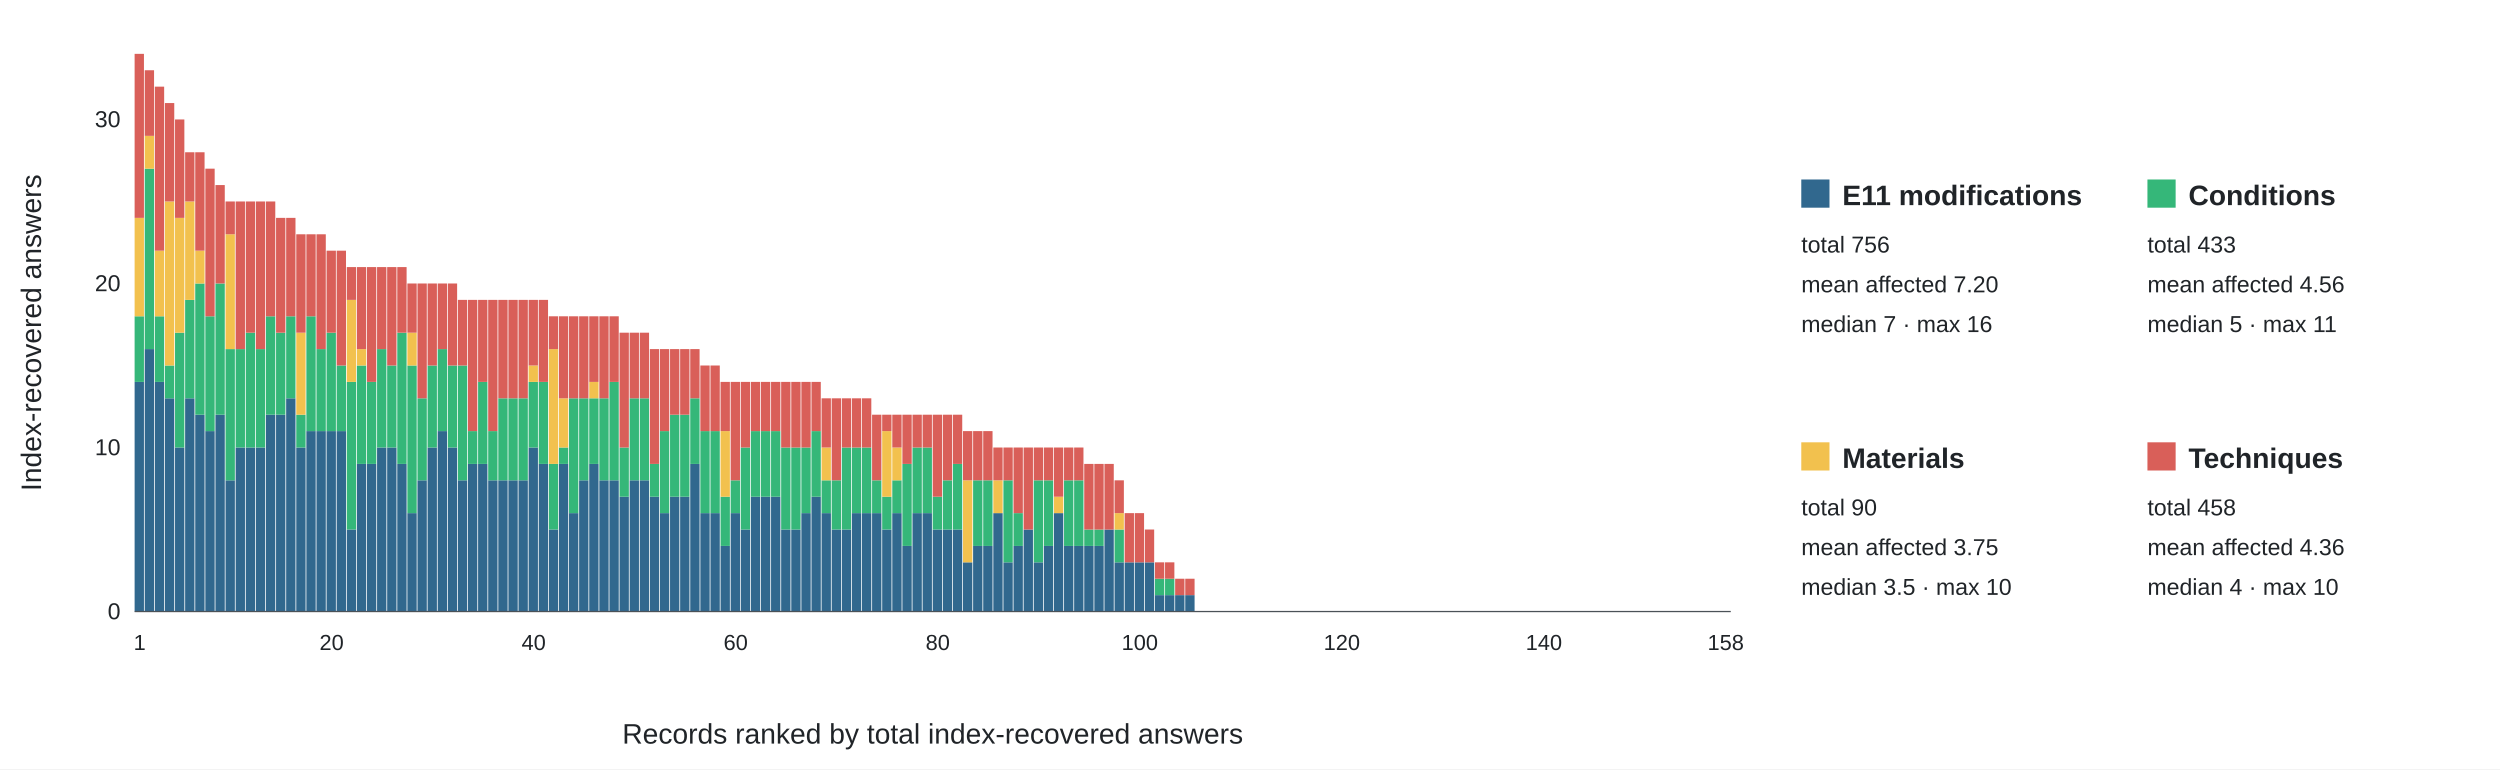
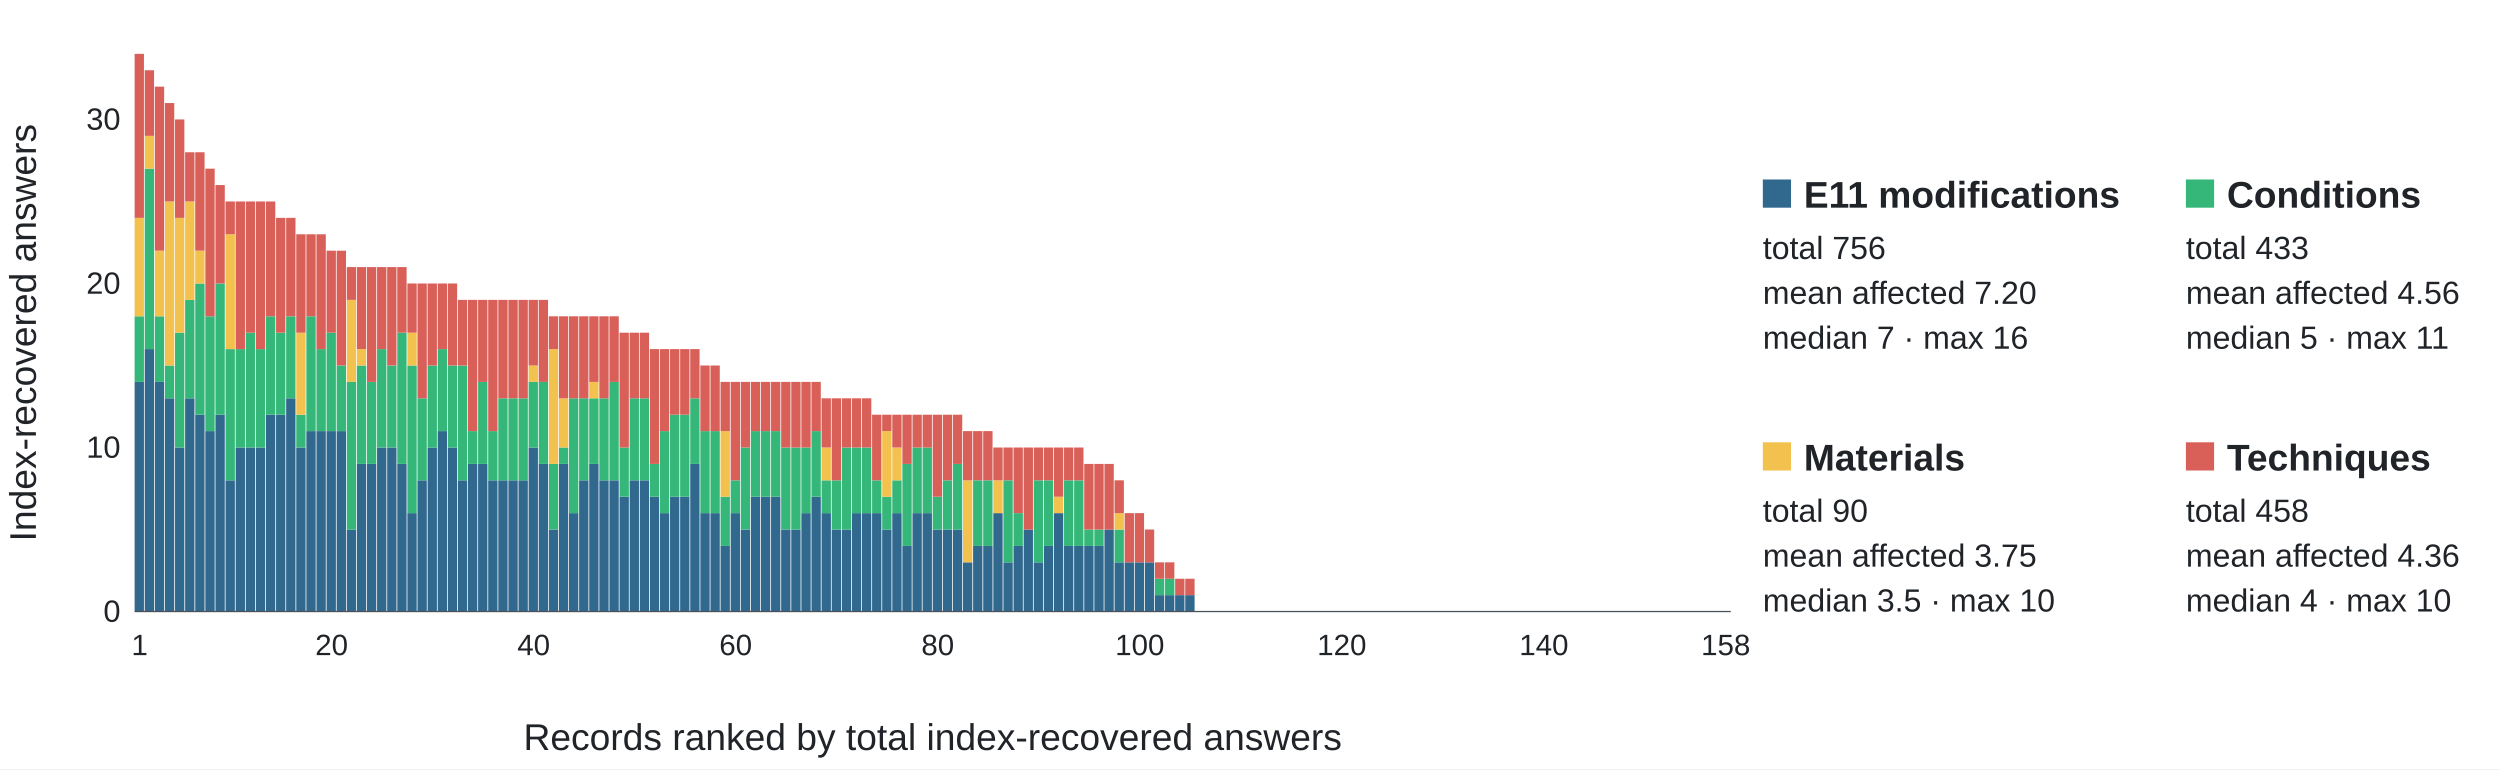
<svg xmlns="http://www.w3.org/2000/svg" width="1950" height="600" viewBox="0 0 1950 600" role="img">
  <rect width="100%" height="100%" fill="#ffffff" />
  <g font-family="Arial, Helvetica, sans-serif" fill="#202428">
-     <rect x="1405" y="140" width="22" height="22" fill="#31688e" />
-     <text x="1437" y="160" font-size="22" font-weight="bold">E11 modifications</text>
-     <text x="1405" y="197" font-size="18">total 756</text>
-     <text x="1405" y="228" font-size="18">mean affected 7.20</text>
-     <text x="1405" y="259" font-size="18">median 7 · max 16</text>
-     <rect x="1675" y="140" width="22" height="22" fill="#35b779" />
-     <text x="1707" y="160" font-size="22" font-weight="bold">Conditions</text>
-     <text x="1675" y="197" font-size="18">total 433</text>
-     <text x="1675" y="228" font-size="18">mean affected 4.56</text>
-     <text x="1675" y="259" font-size="18">median 5 · max 11</text>
-     <rect x="1405" y="345" width="22" height="22" fill="#f2c14e" />
-     <text x="1437" y="365" font-size="22" font-weight="bold">Materials</text>
-     <text x="1405" y="402" font-size="18">total 90</text>
-     <text x="1405" y="433" font-size="18">mean affected 3.75</text>
-     <text x="1405" y="464" font-size="18">median 3.5 · max 10</text>
-     <rect x="1675" y="345" width="22" height="22" fill="#d95f59" />
-     <text x="1707" y="365" font-size="22" font-weight="bold">Techniques</text>
-     <text x="1675" y="402" font-size="18">total 458</text>
-     <text x="1675" y="433" font-size="18">mean affected 4.36</text>
-     <text x="1675" y="464" font-size="18">median 4 · max 10</text>
+     <rect x="1375" y="140" width="22" height="22" fill="#31688e" />
+     <text x="1407" y="162" font-size="29" font-weight="bold">E11 modifications</text>
+     <text x="1375" y="202" font-size="25">total 756</text>
+     <text x="1375" y="237" font-size="25">mean affected 7.20</text>
+     <text x="1375" y="272" font-size="25">median 7 · max 16</text>
+     <rect x="1705" y="140" width="22" height="22" fill="#35b779" />
+     <text x="1737" y="162" font-size="29" font-weight="bold">Conditions</text>
+     <text x="1705" y="202" font-size="25">total 433</text>
+     <text x="1705" y="237" font-size="25">mean affected 4.56</text>
+     <text x="1705" y="272" font-size="25">median 5 · max 11</text>
+     <rect x="1375" y="345" width="22" height="22" fill="#f2c14e" />
+     <text x="1407" y="367" font-size="29" font-weight="bold">Materials</text>
+     <text x="1375" y="407" font-size="25">total 90</text>
+     <text x="1375" y="442" font-size="25">mean affected 3.75</text>
+     <text x="1375" y="477" font-size="25">median 3.5 · max 10</text>
+     <rect x="1705" y="345" width="22" height="22" fill="#d95f59" />
+     <text x="1737" y="367" font-size="29" font-weight="bold">Techniques</text>
+     <text x="1705" y="407" font-size="25">total 458</text>
+     <text x="1705" y="442" font-size="25">mean affected 4.36</text>
+     <text x="1705" y="477" font-size="25">median 4 · max 10</text>
    <rect x="105.00" y="297.88" width="7.28" height="179.12" fill="#31688e" />
    <rect x="105.00" y="246.71" width="7.28" height="51.18" fill="#35b779" />
    <rect x="105.00" y="169.94" width="7.28" height="76.76" fill="#f2c14e" />
    <rect x="105.00" y="42.00" width="7.28" height="127.94" fill="#d95f59" />
    <rect x="112.88" y="272.29" width="7.28" height="204.71" fill="#31688e" />
    <rect x="112.88" y="131.56" width="7.28" height="140.74" fill="#35b779" />
    <rect x="112.88" y="105.97" width="7.28" height="25.59" fill="#f2c14e" />
    <rect x="112.88" y="54.79" width="7.28" height="51.18" fill="#d95f59" />
    <rect x="120.76" y="297.88" width="7.28" height="179.12" fill="#31688e" />
    <rect x="120.76" y="246.71" width="7.28" height="51.18" fill="#35b779" />
    <rect x="120.76" y="195.53" width="7.28" height="51.18" fill="#f2c14e" />
    <rect x="120.76" y="67.59" width="7.28" height="127.94" fill="#d95f59" />
    <rect x="128.64" y="310.68" width="7.28" height="166.32" fill="#31688e" />
    <rect x="128.64" y="285.09" width="7.28" height="25.59" fill="#35b779" />
    <rect x="128.64" y="157.15" width="7.28" height="127.94" fill="#f2c14e" />
    <rect x="128.64" y="80.38" width="7.28" height="76.76" fill="#d95f59" />
    <rect x="136.52" y="349.06" width="7.28" height="127.94" fill="#31688e" />
    <rect x="136.52" y="259.50" width="7.28" height="89.56" fill="#35b779" />
    <rect x="136.52" y="169.94" width="7.28" height="89.56" fill="#f2c14e" />
    <rect x="136.52" y="93.18" width="7.28" height="76.76" fill="#d95f59" />
    <rect x="144.40" y="310.68" width="7.28" height="166.32" fill="#31688e" />
    <rect x="144.40" y="233.91" width="7.28" height="76.76" fill="#35b779" />
    <rect x="144.40" y="157.15" width="7.28" height="76.76" fill="#f2c14e" />
    <rect x="144.40" y="118.76" width="7.28" height="38.38" fill="#d95f59" />
    <rect x="152.28" y="323.47" width="7.28" height="153.53" fill="#31688e" />
    <rect x="152.28" y="221.12" width="7.28" height="102.35" fill="#35b779" />
    <rect x="152.28" y="195.53" width="7.28" height="25.59" fill="#f2c14e" />
    <rect x="152.28" y="118.76" width="7.28" height="76.76" fill="#d95f59" />
    <rect x="160.16" y="336.26" width="7.28" height="140.74" fill="#31688e" />
    <rect x="160.16" y="246.71" width="7.28" height="89.56" fill="#35b779" />
    <rect x="160.16" y="246.71" width="7.28" height="0.00" fill="#f2c14e" />
    <rect x="160.16" y="131.56" width="7.28" height="115.15" fill="#d95f59" />
    <rect x="168.04" y="323.47" width="7.28" height="153.53" fill="#31688e" />
    <rect x="168.04" y="221.12" width="7.28" height="102.35" fill="#35b779" />
    <rect x="168.04" y="221.12" width="7.28" height="0.00" fill="#f2c14e" />
    <rect x="168.04" y="144.35" width="7.28" height="76.76" fill="#d95f59" />
    <rect x="175.92" y="374.65" width="7.28" height="102.35" fill="#31688e" />
    <rect x="175.92" y="272.29" width="7.28" height="102.35" fill="#35b779" />
    <rect x="175.92" y="182.74" width="7.28" height="89.56" fill="#f2c14e" />
    <rect x="175.92" y="157.15" width="7.28" height="25.59" fill="#d95f59" />
    <rect x="183.80" y="349.06" width="7.28" height="127.94" fill="#31688e" />
    <rect x="183.80" y="272.29" width="7.28" height="76.76" fill="#35b779" />
    <rect x="183.80" y="272.29" width="7.28" height="0.00" fill="#f2c14e" />
    <rect x="183.80" y="157.15" width="7.28" height="115.15" fill="#d95f59" />
    <rect x="191.68" y="349.06" width="7.28" height="127.94" fill="#31688e" />
    <rect x="191.68" y="259.50" width="7.28" height="89.56" fill="#35b779" />
    <rect x="191.68" y="259.50" width="7.28" height="0.00" fill="#f2c14e" />
    <rect x="191.68" y="157.15" width="7.28" height="102.35" fill="#d95f59" />
    <rect x="199.56" y="349.06" width="7.28" height="127.94" fill="#31688e" />
    <rect x="199.56" y="272.29" width="7.28" height="76.76" fill="#35b779" />
    <rect x="199.56" y="272.29" width="7.28" height="0.00" fill="#f2c14e" />
    <rect x="199.56" y="157.15" width="7.28" height="115.15" fill="#d95f59" />
    <rect x="207.44" y="323.47" width="7.28" height="153.53" fill="#31688e" />
    <rect x="207.44" y="246.71" width="7.28" height="76.76" fill="#35b779" />
    <rect x="207.44" y="246.71" width="7.28" height="0.00" fill="#f2c14e" />
    <rect x="207.44" y="157.15" width="7.28" height="89.56" fill="#d95f59" />
    <rect x="215.32" y="323.47" width="7.28" height="153.53" fill="#31688e" />
    <rect x="215.32" y="259.50" width="7.28" height="63.97" fill="#35b779" />
    <rect x="215.32" y="259.50" width="7.28" height="0.00" fill="#f2c14e" />
    <rect x="215.32" y="169.94" width="7.28" height="89.56" fill="#d95f59" />
    <rect x="223.20" y="310.68" width="7.28" height="166.32" fill="#31688e" />
    <rect x="223.20" y="246.71" width="7.28" height="63.97" fill="#35b779" />
    <rect x="223.20" y="246.71" width="7.28" height="0.00" fill="#f2c14e" />
    <rect x="223.20" y="169.94" width="7.28" height="76.76" fill="#d95f59" />
    <rect x="231.08" y="349.06" width="7.28" height="127.94" fill="#31688e" />
    <rect x="231.08" y="323.47" width="7.28" height="25.59" fill="#35b779" />
    <rect x="231.08" y="259.50" width="7.28" height="63.97" fill="#f2c14e" />
    <rect x="231.08" y="182.74" width="7.28" height="76.76" fill="#d95f59" />
    <rect x="238.96" y="336.26" width="7.28" height="140.74" fill="#31688e" />
    <rect x="238.96" y="246.71" width="7.28" height="89.56" fill="#35b779" />
    <rect x="238.96" y="246.71" width="7.28" height="0.00" fill="#f2c14e" />
    <rect x="238.96" y="182.74" width="7.28" height="63.97" fill="#d95f59" />
    <rect x="246.84" y="336.26" width="7.28" height="140.74" fill="#31688e" />
    <rect x="246.84" y="272.29" width="7.28" height="63.97" fill="#35b779" />
    <rect x="246.84" y="272.29" width="7.28" height="0.00" fill="#f2c14e" />
    <rect x="246.84" y="182.74" width="7.28" height="89.56" fill="#d95f59" />
    <rect x="254.72" y="336.26" width="7.28" height="140.74" fill="#31688e" />
    <rect x="254.72" y="259.50" width="7.28" height="76.76" fill="#35b779" />
    <rect x="254.72" y="259.50" width="7.28" height="0.00" fill="#f2c14e" />
    <rect x="254.72" y="195.53" width="7.28" height="63.97" fill="#d95f59" />
    <rect x="262.59" y="336.26" width="7.28" height="140.74" fill="#31688e" />
    <rect x="262.59" y="285.09" width="7.28" height="51.18" fill="#35b779" />
    <rect x="262.59" y="285.09" width="7.28" height="0.00" fill="#f2c14e" />
    <rect x="262.59" y="195.53" width="7.28" height="89.56" fill="#d95f59" />
    <rect x="270.47" y="413.03" width="7.28" height="63.97" fill="#31688e" />
    <rect x="270.47" y="297.88" width="7.28" height="115.15" fill="#35b779" />
    <rect x="270.47" y="233.91" width="7.28" height="63.97" fill="#f2c14e" />
    <rect x="270.47" y="208.32" width="7.28" height="25.59" fill="#d95f59" />
    <rect x="278.35" y="361.85" width="7.28" height="115.15" fill="#31688e" />
    <rect x="278.35" y="285.09" width="7.28" height="76.76" fill="#35b779" />
    <rect x="278.35" y="272.29" width="7.28" height="12.79" fill="#f2c14e" />
    <rect x="278.35" y="208.32" width="7.28" height="63.97" fill="#d95f59" />
    <rect x="286.23" y="361.85" width="7.28" height="115.15" fill="#31688e" />
    <rect x="286.23" y="297.88" width="7.28" height="63.97" fill="#35b779" />
    <rect x="286.23" y="297.88" width="7.28" height="0.00" fill="#f2c14e" />
    <rect x="286.23" y="208.32" width="7.28" height="89.56" fill="#d95f59" />
    <rect x="294.11" y="349.06" width="7.28" height="127.94" fill="#31688e" />
    <rect x="294.11" y="272.29" width="7.28" height="76.76" fill="#35b779" />
    <rect x="294.11" y="272.29" width="7.28" height="0.00" fill="#f2c14e" />
    <rect x="294.11" y="208.32" width="7.28" height="63.97" fill="#d95f59" />
    <rect x="301.99" y="349.06" width="7.28" height="127.94" fill="#31688e" />
    <rect x="301.99" y="285.09" width="7.28" height="63.97" fill="#35b779" />
    <rect x="301.99" y="285.09" width="7.28" height="0.00" fill="#f2c14e" />
    <rect x="301.99" y="208.32" width="7.28" height="76.76" fill="#d95f59" />
    <rect x="309.87" y="361.85" width="7.28" height="115.15" fill="#31688e" />
    <rect x="309.87" y="259.50" width="7.28" height="102.35" fill="#35b779" />
    <rect x="309.87" y="259.50" width="7.28" height="0.00" fill="#f2c14e" />
    <rect x="309.87" y="208.32" width="7.28" height="51.18" fill="#d95f59" />
    <rect x="317.75" y="400.24" width="7.28" height="76.76" fill="#31688e" />
    <rect x="317.75" y="285.09" width="7.28" height="115.15" fill="#35b779" />
    <rect x="317.75" y="259.50" width="7.28" height="25.59" fill="#f2c14e" />
    <rect x="317.75" y="221.12" width="7.28" height="38.38" fill="#d95f59" />
    <rect x="325.63" y="374.65" width="7.28" height="102.35" fill="#31688e" />
    <rect x="325.63" y="310.68" width="7.28" height="63.97" fill="#35b779" />
    <rect x="325.63" y="310.68" width="7.28" height="0.00" fill="#f2c14e" />
    <rect x="325.63" y="221.12" width="7.28" height="89.56" fill="#d95f59" />
    <rect x="333.51" y="349.06" width="7.28" height="127.94" fill="#31688e" />
    <rect x="333.51" y="285.09" width="7.28" height="63.97" fill="#35b779" />
    <rect x="333.51" y="285.09" width="7.28" height="0.00" fill="#f2c14e" />
    <rect x="333.51" y="221.12" width="7.28" height="63.97" fill="#d95f59" />
    <rect x="341.39" y="336.26" width="7.28" height="140.74" fill="#31688e" />
    <rect x="341.39" y="272.29" width="7.28" height="63.97" fill="#35b779" />
    <rect x="341.39" y="272.29" width="7.28" height="0.00" fill="#f2c14e" />
    <rect x="341.39" y="221.12" width="7.28" height="51.18" fill="#d95f59" />
    <rect x="349.27" y="349.06" width="7.28" height="127.94" fill="#31688e" />
    <rect x="349.27" y="285.09" width="7.28" height="63.97" fill="#35b779" />
    <rect x="349.27" y="285.09" width="7.28" height="0.00" fill="#f2c14e" />
    <rect x="349.27" y="221.12" width="7.28" height="63.97" fill="#d95f59" />
    <rect x="357.15" y="374.65" width="7.28" height="102.35" fill="#31688e" />
    <rect x="357.15" y="285.09" width="7.28" height="89.56" fill="#35b779" />
    <rect x="357.15" y="285.09" width="7.28" height="0.00" fill="#f2c14e" />
    <rect x="357.15" y="233.91" width="7.28" height="51.18" fill="#d95f59" />
    <rect x="365.03" y="361.85" width="7.28" height="115.15" fill="#31688e" />
    <rect x="365.03" y="336.26" width="7.28" height="25.59" fill="#35b779" />
    <rect x="365.03" y="336.26" width="7.28" height="0.00" fill="#f2c14e" />
    <rect x="365.03" y="233.91" width="7.28" height="102.35" fill="#d95f59" />
    <rect x="372.91" y="361.85" width="7.28" height="115.15" fill="#31688e" />
    <rect x="372.91" y="297.88" width="7.28" height="63.97" fill="#35b779" />
    <rect x="372.91" y="297.88" width="7.28" height="0.00" fill="#f2c14e" />
    <rect x="372.91" y="233.91" width="7.28" height="63.97" fill="#d95f59" />
    <rect x="380.79" y="374.65" width="7.28" height="102.35" fill="#31688e" />
    <rect x="380.79" y="336.26" width="7.28" height="38.38" fill="#35b779" />
    <rect x="380.79" y="336.26" width="7.28" height="0.00" fill="#f2c14e" />
    <rect x="380.79" y="233.91" width="7.28" height="102.35" fill="#d95f59" />
    <rect x="388.67" y="374.65" width="7.28" height="102.35" fill="#31688e" />
    <rect x="388.67" y="310.68" width="7.28" height="63.97" fill="#35b779" />
    <rect x="388.67" y="310.68" width="7.28" height="0.00" fill="#f2c14e" />
    <rect x="388.67" y="233.91" width="7.28" height="76.76" fill="#d95f59" />
    <rect x="396.55" y="374.65" width="7.28" height="102.35" fill="#31688e" />
    <rect x="396.55" y="310.68" width="7.28" height="63.97" fill="#35b779" />
    <rect x="396.55" y="310.68" width="7.28" height="0.00" fill="#f2c14e" />
    <rect x="396.55" y="233.91" width="7.28" height="76.76" fill="#d95f59" />
    <rect x="404.43" y="374.65" width="7.28" height="102.35" fill="#31688e" />
    <rect x="404.43" y="310.68" width="7.28" height="63.97" fill="#35b779" />
    <rect x="404.43" y="310.68" width="7.28" height="0.00" fill="#f2c14e" />
    <rect x="404.43" y="233.91" width="7.28" height="76.76" fill="#d95f59" />
    <rect x="412.31" y="349.06" width="7.28" height="127.94" fill="#31688e" />
    <rect x="412.31" y="297.88" width="7.28" height="51.18" fill="#35b779" />
    <rect x="412.31" y="285.09" width="7.28" height="12.79" fill="#f2c14e" />
    <rect x="412.31" y="233.91" width="7.28" height="51.18" fill="#d95f59" />
    <rect x="420.19" y="361.85" width="7.28" height="115.15" fill="#31688e" />
    <rect x="420.19" y="297.88" width="7.28" height="63.97" fill="#35b779" />
    <rect x="420.19" y="297.88" width="7.28" height="0.00" fill="#f2c14e" />
    <rect x="420.19" y="233.91" width="7.28" height="63.97" fill="#d95f59" />
    <rect x="428.07" y="413.03" width="7.28" height="63.97" fill="#31688e" />
    <rect x="428.07" y="361.85" width="7.28" height="51.18" fill="#35b779" />
    <rect x="428.07" y="272.29" width="7.28" height="89.56" fill="#f2c14e" />
    <rect x="428.07" y="246.71" width="7.28" height="25.59" fill="#d95f59" />
    <rect x="435.95" y="361.85" width="7.28" height="115.15" fill="#31688e" />
    <rect x="435.95" y="349.06" width="7.28" height="12.79" fill="#35b779" />
    <rect x="435.95" y="310.68" width="7.28" height="38.38" fill="#f2c14e" />
    <rect x="435.95" y="246.71" width="7.28" height="63.97" fill="#d95f59" />
    <rect x="443.83" y="400.24" width="7.28" height="76.76" fill="#31688e" />
    <rect x="443.83" y="310.68" width="7.28" height="89.56" fill="#35b779" />
    <rect x="443.83" y="310.68" width="7.28" height="0.00" fill="#f2c14e" />
    <rect x="443.83" y="246.71" width="7.28" height="63.97" fill="#d95f59" />
    <rect x="451.71" y="374.65" width="7.28" height="102.35" fill="#31688e" />
    <rect x="451.71" y="310.68" width="7.28" height="63.97" fill="#35b779" />
    <rect x="451.71" y="310.68" width="7.28" height="0.00" fill="#f2c14e" />
    <rect x="451.71" y="246.71" width="7.28" height="63.97" fill="#d95f59" />
    <rect x="459.59" y="361.85" width="7.28" height="115.15" fill="#31688e" />
    <rect x="459.59" y="310.68" width="7.28" height="51.18" fill="#35b779" />
    <rect x="459.59" y="297.88" width="7.28" height="12.79" fill="#f2c14e" />
    <rect x="459.59" y="246.71" width="7.28" height="51.18" fill="#d95f59" />
    <rect x="467.47" y="374.65" width="7.28" height="102.35" fill="#31688e" />
    <rect x="467.47" y="310.68" width="7.28" height="63.97" fill="#35b779" />
    <rect x="467.47" y="310.68" width="7.28" height="0.00" fill="#f2c14e" />
    <rect x="467.47" y="246.71" width="7.28" height="63.97" fill="#d95f59" />
    <rect x="475.35" y="374.65" width="7.28" height="102.35" fill="#31688e" />
    <rect x="475.35" y="297.88" width="7.28" height="76.76" fill="#35b779" />
    <rect x="475.35" y="297.88" width="7.28" height="0.00" fill="#f2c14e" />
    <rect x="475.35" y="246.71" width="7.28" height="51.18" fill="#d95f59" />
    <rect x="483.23" y="387.44" width="7.28" height="89.56" fill="#31688e" />
    <rect x="483.23" y="349.06" width="7.28" height="38.38" fill="#35b779" />
    <rect x="483.23" y="349.06" width="7.28" height="0.00" fill="#f2c14e" />
    <rect x="483.23" y="259.50" width="7.28" height="89.56" fill="#d95f59" />
    <rect x="491.11" y="374.65" width="7.28" height="102.35" fill="#31688e" />
    <rect x="491.11" y="310.68" width="7.28" height="63.97" fill="#35b779" />
    <rect x="491.11" y="310.68" width="7.28" height="0.00" fill="#f2c14e" />
    <rect x="491.11" y="259.50" width="7.28" height="51.18" fill="#d95f59" />
    <rect x="498.99" y="374.65" width="7.28" height="102.35" fill="#31688e" />
    <rect x="498.99" y="310.68" width="7.28" height="63.97" fill="#35b779" />
    <rect x="498.99" y="310.68" width="7.28" height="0.00" fill="#f2c14e" />
    <rect x="498.99" y="259.50" width="7.28" height="51.18" fill="#d95f59" />
    <rect x="506.87" y="387.44" width="7.28" height="89.56" fill="#31688e" />
    <rect x="506.87" y="361.85" width="7.28" height="25.59" fill="#35b779" />
    <rect x="506.87" y="361.85" width="7.28" height="0.00" fill="#f2c14e" />
    <rect x="506.87" y="272.29" width="7.28" height="89.56" fill="#d95f59" />
    <rect x="514.75" y="400.24" width="7.28" height="76.76" fill="#31688e" />
    <rect x="514.75" y="336.26" width="7.28" height="63.97" fill="#35b779" />
    <rect x="514.75" y="336.26" width="7.28" height="0.00" fill="#f2c14e" />
    <rect x="514.75" y="272.29" width="7.28" height="63.97" fill="#d95f59" />
    <rect x="522.63" y="387.44" width="7.28" height="89.56" fill="#31688e" />
    <rect x="522.63" y="323.47" width="7.28" height="63.97" fill="#35b779" />
    <rect x="522.63" y="323.47" width="7.28" height="0.00" fill="#f2c14e" />
    <rect x="522.63" y="272.29" width="7.28" height="51.18" fill="#d95f59" />
    <rect x="530.51" y="387.44" width="7.28" height="89.56" fill="#31688e" />
    <rect x="530.51" y="323.47" width="7.28" height="63.97" fill="#35b779" />
    <rect x="530.51" y="323.47" width="7.28" height="0.00" fill="#f2c14e" />
    <rect x="530.51" y="272.29" width="7.28" height="51.18" fill="#d95f59" />
    <rect x="538.39" y="361.85" width="7.28" height="115.15" fill="#31688e" />
    <rect x="538.39" y="310.68" width="7.28" height="51.18" fill="#35b779" />
    <rect x="538.39" y="310.68" width="7.28" height="0.00" fill="#f2c14e" />
    <rect x="538.39" y="272.29" width="7.28" height="38.38" fill="#d95f59" />
    <rect x="546.27" y="400.24" width="7.28" height="76.76" fill="#31688e" />
    <rect x="546.27" y="336.26" width="7.28" height="63.97" fill="#35b779" />
    <rect x="546.27" y="336.26" width="7.28" height="0.00" fill="#f2c14e" />
    <rect x="546.27" y="285.09" width="7.28" height="51.18" fill="#d95f59" />
    <rect x="554.15" y="400.24" width="7.28" height="76.76" fill="#31688e" />
    <rect x="554.15" y="336.26" width="7.28" height="63.97" fill="#35b779" />
    <rect x="554.15" y="336.26" width="7.28" height="0.00" fill="#f2c14e" />
    <rect x="554.15" y="285.09" width="7.28" height="51.18" fill="#d95f59" />
    <rect x="562.03" y="425.82" width="7.28" height="51.18" fill="#31688e" />
    <rect x="562.03" y="387.44" width="7.28" height="38.38" fill="#35b779" />
    <rect x="562.03" y="336.26" width="7.28" height="51.18" fill="#f2c14e" />
    <rect x="562.03" y="297.88" width="7.28" height="38.38" fill="#d95f59" />
    <rect x="569.91" y="400.24" width="7.28" height="76.76" fill="#31688e" />
    <rect x="569.91" y="374.65" width="7.28" height="25.59" fill="#35b779" />
    <rect x="569.91" y="374.65" width="7.28" height="0.00" fill="#f2c14e" />
    <rect x="569.91" y="297.88" width="7.28" height="76.76" fill="#d95f59" />
    <rect x="577.78" y="413.03" width="7.28" height="63.97" fill="#31688e" />
    <rect x="577.78" y="349.06" width="7.28" height="63.97" fill="#35b779" />
    <rect x="577.78" y="349.06" width="7.28" height="0.00" fill="#f2c14e" />
    <rect x="577.78" y="297.88" width="7.28" height="51.18" fill="#d95f59" />
    <rect x="585.66" y="387.44" width="7.28" height="89.56" fill="#31688e" />
    <rect x="585.66" y="336.26" width="7.28" height="51.18" fill="#35b779" />
    <rect x="585.66" y="336.26" width="7.28" height="0.00" fill="#f2c14e" />
    <rect x="585.66" y="297.88" width="7.28" height="38.38" fill="#d95f59" />
    <rect x="593.54" y="387.44" width="7.28" height="89.56" fill="#31688e" />
    <rect x="593.54" y="336.26" width="7.28" height="51.18" fill="#35b779" />
    <rect x="593.54" y="336.26" width="7.28" height="0.00" fill="#f2c14e" />
    <rect x="593.54" y="297.88" width="7.28" height="38.38" fill="#d95f59" />
    <rect x="601.42" y="387.44" width="7.28" height="89.56" fill="#31688e" />
    <rect x="601.42" y="336.26" width="7.28" height="51.18" fill="#35b779" />
    <rect x="601.42" y="336.26" width="7.28" height="0.00" fill="#f2c14e" />
    <rect x="601.42" y="297.88" width="7.28" height="38.38" fill="#d95f59" />
    <rect x="609.30" y="413.03" width="7.28" height="63.97" fill="#31688e" />
    <rect x="609.30" y="349.06" width="7.28" height="63.97" fill="#35b779" />
    <rect x="609.30" y="349.06" width="7.28" height="0.00" fill="#f2c14e" />
    <rect x="609.30" y="297.88" width="7.28" height="51.18" fill="#d95f59" />
    <rect x="617.18" y="413.03" width="7.28" height="63.97" fill="#31688e" />
    <rect x="617.18" y="349.06" width="7.28" height="63.97" fill="#35b779" />
    <rect x="617.18" y="349.06" width="7.28" height="0.00" fill="#f2c14e" />
    <rect x="617.18" y="297.88" width="7.28" height="51.18" fill="#d95f59" />
    <rect x="625.06" y="400.24" width="7.28" height="76.76" fill="#31688e" />
    <rect x="625.06" y="349.06" width="7.28" height="51.18" fill="#35b779" />
    <rect x="625.06" y="349.06" width="7.28" height="0.00" fill="#f2c14e" />
    <rect x="625.06" y="297.88" width="7.28" height="51.18" fill="#d95f59" />
    <rect x="632.94" y="387.44" width="7.28" height="89.56" fill="#31688e" />
    <rect x="632.94" y="336.26" width="7.28" height="51.18" fill="#35b779" />
    <rect x="632.94" y="336.26" width="7.28" height="0.00" fill="#f2c14e" />
    <rect x="632.94" y="297.88" width="7.28" height="38.38" fill="#d95f59" />
    <rect x="640.82" y="400.24" width="7.28" height="76.76" fill="#31688e" />
    <rect x="640.82" y="374.65" width="7.28" height="25.59" fill="#35b779" />
    <rect x="640.82" y="349.06" width="7.28" height="25.59" fill="#f2c14e" />
    <rect x="640.82" y="310.68" width="7.28" height="38.38" fill="#d95f59" />
    <rect x="648.70" y="413.03" width="7.28" height="63.97" fill="#31688e" />
    <rect x="648.70" y="374.65" width="7.28" height="38.38" fill="#35b779" />
    <rect x="648.70" y="374.65" width="7.28" height="0.00" fill="#f2c14e" />
    <rect x="648.70" y="310.68" width="7.28" height="63.97" fill="#d95f59" />
    <rect x="656.58" y="413.03" width="7.28" height="63.97" fill="#31688e" />
    <rect x="656.58" y="349.06" width="7.28" height="63.97" fill="#35b779" />
    <rect x="656.58" y="349.06" width="7.28" height="0.00" fill="#f2c14e" />
    <rect x="656.58" y="310.68" width="7.28" height="38.38" fill="#d95f59" />
    <rect x="664.46" y="400.24" width="7.28" height="76.76" fill="#31688e" />
    <rect x="664.46" y="349.06" width="7.28" height="51.18" fill="#35b779" />
    <rect x="664.46" y="349.06" width="7.28" height="0.00" fill="#f2c14e" />
    <rect x="664.46" y="310.68" width="7.28" height="38.38" fill="#d95f59" />
    <rect x="672.34" y="400.24" width="7.28" height="76.76" fill="#31688e" />
    <rect x="672.34" y="349.06" width="7.28" height="51.18" fill="#35b779" />
    <rect x="672.34" y="349.06" width="7.28" height="0.00" fill="#f2c14e" />
    <rect x="672.34" y="310.68" width="7.28" height="38.38" fill="#d95f59" />
    <rect x="680.22" y="400.24" width="7.28" height="76.76" fill="#31688e" />
    <rect x="680.22" y="374.65" width="7.28" height="25.59" fill="#35b779" />
    <rect x="680.22" y="374.65" width="7.28" height="0.00" fill="#f2c14e" />
    <rect x="680.22" y="323.47" width="7.28" height="51.18" fill="#d95f59" />
    <rect x="688.10" y="413.03" width="7.28" height="63.97" fill="#31688e" />
    <rect x="688.10" y="387.44" width="7.28" height="25.59" fill="#35b779" />
    <rect x="688.10" y="336.26" width="7.28" height="51.18" fill="#f2c14e" />
    <rect x="688.10" y="323.47" width="7.28" height="12.79" fill="#d95f59" />
    <rect x="695.98" y="400.24" width="7.28" height="76.76" fill="#31688e" />
    <rect x="695.98" y="374.65" width="7.28" height="25.59" fill="#35b779" />
    <rect x="695.98" y="349.06" width="7.28" height="25.59" fill="#f2c14e" />
    <rect x="695.98" y="323.47" width="7.28" height="25.59" fill="#d95f59" />
    <rect x="703.86" y="425.82" width="7.28" height="51.18" fill="#31688e" />
    <rect x="703.86" y="361.85" width="7.28" height="63.97" fill="#35b779" />
    <rect x="703.86" y="361.85" width="7.28" height="0.00" fill="#f2c14e" />
    <rect x="703.86" y="323.47" width="7.28" height="38.38" fill="#d95f59" />
    <rect x="711.74" y="400.24" width="7.28" height="76.76" fill="#31688e" />
    <rect x="711.74" y="349.06" width="7.28" height="51.18" fill="#35b779" />
    <rect x="711.74" y="349.06" width="7.28" height="0.00" fill="#f2c14e" />
    <rect x="711.74" y="323.47" width="7.28" height="25.59" fill="#d95f59" />
    <rect x="719.62" y="400.24" width="7.28" height="76.76" fill="#31688e" />
    <rect x="719.62" y="349.06" width="7.28" height="51.18" fill="#35b779" />
    <rect x="719.62" y="349.06" width="7.28" height="0.00" fill="#f2c14e" />
    <rect x="719.62" y="323.47" width="7.28" height="25.59" fill="#d95f59" />
    <rect x="727.50" y="413.03" width="7.28" height="63.97" fill="#31688e" />
    <rect x="727.50" y="387.44" width="7.28" height="25.59" fill="#35b779" />
    <rect x="727.50" y="387.44" width="7.28" height="0.00" fill="#f2c14e" />
    <rect x="727.50" y="323.47" width="7.28" height="63.97" fill="#d95f59" />
    <rect x="735.38" y="413.03" width="7.28" height="63.97" fill="#31688e" />
    <rect x="735.38" y="374.65" width="7.28" height="38.38" fill="#35b779" />
    <rect x="735.38" y="374.65" width="7.28" height="0.00" fill="#f2c14e" />
    <rect x="735.38" y="323.47" width="7.28" height="51.18" fill="#d95f59" />
    <rect x="743.26" y="413.03" width="7.28" height="63.97" fill="#31688e" />
    <rect x="743.26" y="361.85" width="7.28" height="51.18" fill="#35b779" />
    <rect x="743.26" y="361.85" width="7.28" height="0.00" fill="#f2c14e" />
    <rect x="743.26" y="323.47" width="7.28" height="38.38" fill="#d95f59" />
    <rect x="751.14" y="438.62" width="7.28" height="38.38" fill="#31688e" />
    <rect x="751.14" y="438.62" width="7.28" height="0.00" fill="#35b779" />
    <rect x="751.14" y="374.65" width="7.28" height="63.97" fill="#f2c14e" />
    <rect x="751.14" y="336.26" width="7.28" height="38.38" fill="#d95f59" />
    <rect x="759.02" y="425.82" width="7.28" height="51.18" fill="#31688e" />
    <rect x="759.02" y="374.65" width="7.28" height="51.18" fill="#35b779" />
    <rect x="759.02" y="374.65" width="7.28" height="0.00" fill="#f2c14e" />
    <rect x="759.02" y="336.26" width="7.28" height="38.38" fill="#d95f59" />
    <rect x="766.90" y="425.82" width="7.28" height="51.18" fill="#31688e" />
    <rect x="766.90" y="374.65" width="7.28" height="51.18" fill="#35b779" />
    <rect x="766.90" y="374.65" width="7.28" height="0.00" fill="#f2c14e" />
    <rect x="766.90" y="336.26" width="7.28" height="38.38" fill="#d95f59" />
    <rect x="774.78" y="400.24" width="7.28" height="76.76" fill="#31688e" />
    <rect x="774.78" y="400.24" width="7.28" height="0.00" fill="#35b779" />
    <rect x="774.78" y="374.65" width="7.28" height="25.59" fill="#f2c14e" />
    <rect x="774.78" y="349.06" width="7.28" height="25.59" fill="#d95f59" />
    <rect x="782.66" y="438.62" width="7.28" height="38.38" fill="#31688e" />
    <rect x="782.66" y="374.65" width="7.28" height="63.97" fill="#35b779" />
    <rect x="782.66" y="374.65" width="7.28" height="0.00" fill="#f2c14e" />
    <rect x="782.66" y="349.06" width="7.28" height="25.59" fill="#d95f59" />
    <rect x="790.54" y="425.82" width="7.28" height="51.18" fill="#31688e" />
    <rect x="790.54" y="400.24" width="7.28" height="25.59" fill="#35b779" />
    <rect x="790.54" y="400.24" width="7.28" height="0.00" fill="#f2c14e" />
    <rect x="790.54" y="349.06" width="7.28" height="51.18" fill="#d95f59" />
    <rect x="798.42" y="413.03" width="7.28" height="63.97" fill="#31688e" />
    <rect x="798.42" y="413.03" width="7.28" height="0.00" fill="#35b779" />
    <rect x="798.42" y="413.03" width="7.28" height="0.00" fill="#f2c14e" />
    <rect x="798.42" y="349.06" width="7.28" height="63.97" fill="#d95f59" />
    <rect x="806.30" y="438.62" width="7.28" height="38.38" fill="#31688e" />
    <rect x="806.30" y="374.65" width="7.28" height="63.97" fill="#35b779" />
    <rect x="806.30" y="374.65" width="7.28" height="0.00" fill="#f2c14e" />
    <rect x="806.30" y="349.06" width="7.28" height="25.59" fill="#d95f59" />
    <rect x="814.18" y="425.82" width="7.28" height="51.18" fill="#31688e" />
    <rect x="814.18" y="374.65" width="7.28" height="51.18" fill="#35b779" />
    <rect x="814.18" y="374.65" width="7.28" height="0.00" fill="#f2c14e" />
    <rect x="814.18" y="349.06" width="7.28" height="25.59" fill="#d95f59" />
    <rect x="822.06" y="400.24" width="7.28" height="76.76" fill="#31688e" />
    <rect x="822.06" y="400.24" width="7.28" height="0.00" fill="#35b779" />
    <rect x="822.06" y="387.44" width="7.28" height="12.79" fill="#f2c14e" />
    <rect x="822.06" y="349.06" width="7.28" height="38.38" fill="#d95f59" />
    <rect x="829.94" y="425.82" width="7.28" height="51.18" fill="#31688e" />
    <rect x="829.94" y="374.65" width="7.28" height="51.18" fill="#35b779" />
    <rect x="829.94" y="374.65" width="7.28" height="0.00" fill="#f2c14e" />
    <rect x="829.94" y="349.06" width="7.28" height="25.59" fill="#d95f59" />
    <rect x="837.82" y="425.82" width="7.28" height="51.18" fill="#31688e" />
    <rect x="837.82" y="374.65" width="7.28" height="51.18" fill="#35b779" />
    <rect x="837.82" y="374.65" width="7.28" height="0.00" fill="#f2c14e" />
    <rect x="837.82" y="349.06" width="7.28" height="25.59" fill="#d95f59" />
    <rect x="845.70" y="425.82" width="7.28" height="51.18" fill="#31688e" />
    <rect x="845.70" y="413.03" width="7.28" height="12.79" fill="#35b779" />
    <rect x="845.70" y="413.03" width="7.28" height="0.00" fill="#f2c14e" />
    <rect x="845.70" y="361.85" width="7.28" height="51.18" fill="#d95f59" />
    <rect x="853.58" y="425.82" width="7.28" height="51.18" fill="#31688e" />
    <rect x="853.58" y="413.03" width="7.28" height="12.79" fill="#35b779" />
    <rect x="853.58" y="413.03" width="7.28" height="0.00" fill="#f2c14e" />
    <rect x="853.58" y="361.85" width="7.28" height="51.18" fill="#d95f59" />
    <rect x="861.46" y="413.03" width="7.28" height="63.97" fill="#31688e" />
    <rect x="861.46" y="413.03" width="7.28" height="0.00" fill="#35b779" />
    <rect x="861.46" y="413.03" width="7.28" height="0.00" fill="#f2c14e" />
    <rect x="861.46" y="361.85" width="7.28" height="51.18" fill="#d95f59" />
    <rect x="869.34" y="438.62" width="7.28" height="38.38" fill="#31688e" />
    <rect x="869.34" y="413.03" width="7.28" height="25.59" fill="#35b779" />
    <rect x="869.34" y="400.24" width="7.28" height="12.79" fill="#f2c14e" />
    <rect x="869.34" y="374.65" width="7.28" height="25.59" fill="#d95f59" />
    <rect x="877.22" y="438.62" width="7.28" height="38.38" fill="#31688e" />
    <rect x="877.22" y="438.62" width="7.28" height="0.00" fill="#35b779" />
    <rect x="877.22" y="438.62" width="7.28" height="0.00" fill="#f2c14e" />
    <rect x="877.22" y="400.24" width="7.28" height="38.38" fill="#d95f59" />
    <rect x="885.09" y="438.62" width="7.28" height="38.38" fill="#31688e" />
    <rect x="885.09" y="438.62" width="7.28" height="0.00" fill="#35b779" />
    <rect x="885.09" y="438.62" width="7.28" height="0.00" fill="#f2c14e" />
    <rect x="885.09" y="400.24" width="7.28" height="38.38" fill="#d95f59" />
    <rect x="892.97" y="438.62" width="7.28" height="38.38" fill="#31688e" />
    <rect x="892.97" y="438.62" width="7.28" height="0.00" fill="#35b779" />
    <rect x="892.97" y="438.62" width="7.28" height="0.00" fill="#f2c14e" />
    <rect x="892.97" y="413.03" width="7.28" height="25.59" fill="#d95f59" />
    <rect x="900.85" y="464.21" width="7.28" height="12.79" fill="#31688e" />
    <rect x="900.85" y="451.41" width="7.28" height="12.79" fill="#35b779" />
    <rect x="900.85" y="451.41" width="7.28" height="0.00" fill="#f2c14e" />
    <rect x="900.85" y="438.62" width="7.28" height="12.79" fill="#d95f59" />
    <rect x="908.73" y="464.21" width="7.28" height="12.79" fill="#31688e" />
    <rect x="908.73" y="451.41" width="7.28" height="12.79" fill="#35b779" />
    <rect x="908.73" y="451.41" width="7.28" height="0.00" fill="#f2c14e" />
    <rect x="908.73" y="438.62" width="7.28" height="12.79" fill="#d95f59" />
    <rect x="916.61" y="464.21" width="7.28" height="12.79" fill="#31688e" />
    <rect x="916.61" y="464.21" width="7.28" height="0.00" fill="#35b779" />
    <rect x="916.61" y="464.21" width="7.28" height="0.00" fill="#f2c14e" />
    <rect x="916.61" y="451.41" width="7.28" height="12.79" fill="#d95f59" />
    <rect x="924.49" y="464.21" width="7.28" height="12.79" fill="#31688e" />
    <rect x="924.49" y="464.21" width="7.28" height="0.00" fill="#35b779" />
    <rect x="924.49" y="464.21" width="7.28" height="0.00" fill="#f2c14e" />
    <rect x="924.49" y="451.41" width="7.28" height="12.79" fill="#d95f59" />
    <rect x="932.37" y="477.00" width="7.28" height="0.00" fill="#31688e" />
    <rect x="932.37" y="477.00" width="7.28" height="0.00" fill="#35b779" />
    <rect x="932.37" y="477.00" width="7.28" height="0.00" fill="#f2c14e" />
    <rect x="932.37" y="477.00" width="7.28" height="0.00" fill="#d95f59" />
    <rect x="940.25" y="477.00" width="7.28" height="0.00" fill="#31688e" />
    <rect x="940.25" y="477.00" width="7.28" height="0.00" fill="#35b779" />
    <rect x="940.25" y="477.00" width="7.28" height="0.00" fill="#f2c14e" />
    <rect x="940.25" y="477.00" width="7.28" height="0.00" fill="#d95f59" />
    <rect x="948.13" y="477.00" width="7.28" height="0.00" fill="#31688e" />
    <rect x="948.13" y="477.00" width="7.28" height="0.00" fill="#35b779" />
    <rect x="948.13" y="477.00" width="7.28" height="0.00" fill="#f2c14e" />
    <rect x="948.13" y="477.00" width="7.28" height="0.00" fill="#d95f59" />
    <rect x="956.01" y="477.00" width="7.28" height="0.00" fill="#31688e" />
    <rect x="956.01" y="477.00" width="7.28" height="0.00" fill="#35b779" />
    <rect x="956.01" y="477.00" width="7.28" height="0.00" fill="#f2c14e" />
    <rect x="956.01" y="477.00" width="7.28" height="0.00" fill="#d95f59" />
    <rect x="963.89" y="477.00" width="7.28" height="0.00" fill="#31688e" />
    <rect x="963.89" y="477.00" width="7.28" height="0.00" fill="#35b779" />
    <rect x="963.89" y="477.00" width="7.28" height="0.00" fill="#f2c14e" />
    <rect x="963.89" y="477.00" width="7.28" height="0.00" fill="#d95f59" />
    <rect x="971.77" y="477.00" width="7.28" height="0.00" fill="#31688e" />
    <rect x="971.77" y="477.00" width="7.28" height="0.00" fill="#35b779" />
    <rect x="971.77" y="477.00" width="7.28" height="0.00" fill="#f2c14e" />
    <rect x="971.77" y="477.00" width="7.28" height="0.00" fill="#d95f59" />
    <rect x="979.65" y="477.00" width="7.28" height="0.00" fill="#31688e" />
    <rect x="979.65" y="477.00" width="7.28" height="0.00" fill="#35b779" />
    <rect x="979.65" y="477.00" width="7.28" height="0.00" fill="#f2c14e" />
    <rect x="979.65" y="477.00" width="7.28" height="0.00" fill="#d95f59" />
    <rect x="987.53" y="477.00" width="7.28" height="0.00" fill="#31688e" />
    <rect x="987.53" y="477.00" width="7.28" height="0.00" fill="#35b779" />
    <rect x="987.53" y="477.00" width="7.28" height="0.00" fill="#f2c14e" />
    <rect x="987.53" y="477.00" width="7.28" height="0.00" fill="#d95f59" />
    <rect x="995.41" y="477.00" width="7.28" height="0.00" fill="#31688e" />
    <rect x="995.41" y="477.00" width="7.28" height="0.00" fill="#35b779" />
    <rect x="995.41" y="477.00" width="7.28" height="0.00" fill="#f2c14e" />
    <rect x="995.41" y="477.00" width="7.28" height="0.00" fill="#d95f59" />
    <rect x="1003.29" y="477.00" width="7.28" height="0.00" fill="#31688e" />
    <rect x="1003.29" y="477.00" width="7.28" height="0.00" fill="#35b779" />
    <rect x="1003.29" y="477.00" width="7.28" height="0.00" fill="#f2c14e" />
    <rect x="1003.29" y="477.00" width="7.28" height="0.00" fill="#d95f59" />
    <rect x="1011.17" y="477.00" width="7.28" height="0.00" fill="#31688e" />
    <rect x="1011.17" y="477.00" width="7.28" height="0.00" fill="#35b779" />
    <rect x="1011.17" y="477.00" width="7.28" height="0.00" fill="#f2c14e" />
    <rect x="1011.17" y="477.00" width="7.28" height="0.00" fill="#d95f59" />
    <rect x="1019.05" y="477.00" width="7.28" height="0.00" fill="#31688e" />
    <rect x="1019.05" y="477.00" width="7.28" height="0.00" fill="#35b779" />
    <rect x="1019.05" y="477.00" width="7.28" height="0.00" fill="#f2c14e" />
    <rect x="1019.05" y="477.00" width="7.28" height="0.00" fill="#d95f59" />
    <rect x="1026.93" y="477.00" width="7.28" height="0.00" fill="#31688e" />
    <rect x="1026.93" y="477.00" width="7.28" height="0.00" fill="#35b779" />
    <rect x="1026.93" y="477.00" width="7.28" height="0.00" fill="#f2c14e" />
    <rect x="1026.93" y="477.00" width="7.28" height="0.00" fill="#d95f59" />
    <rect x="1034.81" y="477.00" width="7.28" height="0.00" fill="#31688e" />
    <rect x="1034.81" y="477.00" width="7.28" height="0.00" fill="#35b779" />
    <rect x="1034.81" y="477.00" width="7.28" height="0.00" fill="#f2c14e" />
    <rect x="1034.81" y="477.00" width="7.28" height="0.00" fill="#d95f59" />
    <rect x="1042.69" y="477.00" width="7.28" height="0.00" fill="#31688e" />
    <rect x="1042.69" y="477.00" width="7.28" height="0.00" fill="#35b779" />
    <rect x="1042.69" y="477.00" width="7.28" height="0.00" fill="#f2c14e" />
    <rect x="1042.69" y="477.00" width="7.28" height="0.00" fill="#d95f59" />
    <rect x="1050.57" y="477.00" width="7.28" height="0.00" fill="#31688e" />
    <rect x="1050.57" y="477.00" width="7.28" height="0.00" fill="#35b779" />
    <rect x="1050.57" y="477.00" width="7.28" height="0.00" fill="#f2c14e" />
    <rect x="1050.57" y="477.00" width="7.28" height="0.00" fill="#d95f59" />
    <rect x="1058.45" y="477.00" width="7.28" height="0.00" fill="#31688e" />
    <rect x="1058.45" y="477.00" width="7.28" height="0.00" fill="#35b779" />
    <rect x="1058.45" y="477.00" width="7.28" height="0.00" fill="#f2c14e" />
    <rect x="1058.45" y="477.00" width="7.28" height="0.00" fill="#d95f59" />
    <rect x="1066.33" y="477.00" width="7.28" height="0.00" fill="#31688e" />
    <rect x="1066.33" y="477.00" width="7.28" height="0.00" fill="#35b779" />
    <rect x="1066.33" y="477.00" width="7.28" height="0.00" fill="#f2c14e" />
    <rect x="1066.33" y="477.00" width="7.28" height="0.00" fill="#d95f59" />
    <rect x="1074.21" y="477.00" width="7.28" height="0.00" fill="#31688e" />
    <rect x="1074.21" y="477.00" width="7.28" height="0.00" fill="#35b779" />
    <rect x="1074.21" y="477.00" width="7.28" height="0.00" fill="#f2c14e" />
    <rect x="1074.21" y="477.00" width="7.28" height="0.00" fill="#d95f59" />
    <rect x="1082.09" y="477.00" width="7.28" height="0.00" fill="#31688e" />
    <rect x="1082.09" y="477.00" width="7.28" height="0.00" fill="#35b779" />
    <rect x="1082.09" y="477.00" width="7.28" height="0.00" fill="#f2c14e" />
    <rect x="1082.09" y="477.00" width="7.28" height="0.00" fill="#d95f59" />
    <rect x="1089.97" y="477.00" width="7.28" height="0.00" fill="#31688e" />
    <rect x="1089.97" y="477.00" width="7.28" height="0.00" fill="#35b779" />
    <rect x="1089.97" y="477.00" width="7.28" height="0.00" fill="#f2c14e" />
    <rect x="1089.97" y="477.00" width="7.28" height="0.00" fill="#d95f59" />
    <rect x="1097.85" y="477.00" width="7.28" height="0.00" fill="#31688e" />
    <rect x="1097.85" y="477.00" width="7.28" height="0.00" fill="#35b779" />
    <rect x="1097.85" y="477.00" width="7.28" height="0.00" fill="#f2c14e" />
    <rect x="1097.85" y="477.00" width="7.28" height="0.00" fill="#d95f59" />
    <rect x="1105.73" y="477.00" width="7.28" height="0.00" fill="#31688e" />
    <rect x="1105.73" y="477.00" width="7.28" height="0.00" fill="#35b779" />
    <rect x="1105.73" y="477.00" width="7.28" height="0.00" fill="#f2c14e" />
    <rect x="1105.73" y="477.00" width="7.28" height="0.00" fill="#d95f59" />
    <rect x="1113.61" y="477.00" width="7.28" height="0.00" fill="#31688e" />
    <rect x="1113.61" y="477.00" width="7.28" height="0.00" fill="#35b779" />
    <rect x="1113.61" y="477.00" width="7.28" height="0.00" fill="#f2c14e" />
    <rect x="1113.61" y="477.00" width="7.28" height="0.00" fill="#d95f59" />
    <rect x="1121.49" y="477.00" width="7.28" height="0.00" fill="#31688e" />
    <rect x="1121.49" y="477.00" width="7.28" height="0.00" fill="#35b779" />
    <rect x="1121.49" y="477.00" width="7.28" height="0.00" fill="#f2c14e" />
    <rect x="1121.49" y="477.00" width="7.28" height="0.00" fill="#d95f59" />
    <rect x="1129.37" y="477.00" width="7.28" height="0.00" fill="#31688e" />
    <rect x="1129.37" y="477.00" width="7.28" height="0.00" fill="#35b779" />
    <rect x="1129.37" y="477.00" width="7.28" height="0.00" fill="#f2c14e" />
    <rect x="1129.37" y="477.00" width="7.28" height="0.00" fill="#d95f59" />
    <rect x="1137.25" y="477.00" width="7.28" height="0.00" fill="#31688e" />
    <rect x="1137.25" y="477.00" width="7.28" height="0.00" fill="#35b779" />
    <rect x="1137.25" y="477.00" width="7.28" height="0.00" fill="#f2c14e" />
    <rect x="1137.25" y="477.00" width="7.28" height="0.00" fill="#d95f59" />
    <rect x="1145.13" y="477.00" width="7.28" height="0.00" fill="#31688e" />
    <rect x="1145.13" y="477.00" width="7.28" height="0.00" fill="#35b779" />
    <rect x="1145.13" y="477.00" width="7.28" height="0.00" fill="#f2c14e" />
    <rect x="1145.13" y="477.00" width="7.28" height="0.00" fill="#d95f59" />
    <rect x="1153.01" y="477.00" width="7.28" height="0.00" fill="#31688e" />
    <rect x="1153.01" y="477.00" width="7.28" height="0.00" fill="#35b779" />
    <rect x="1153.01" y="477.00" width="7.28" height="0.00" fill="#f2c14e" />
    <rect x="1153.01" y="477.00" width="7.28" height="0.00" fill="#d95f59" />
    <rect x="1160.89" y="477.00" width="7.28" height="0.00" fill="#31688e" />
    <rect x="1160.89" y="477.00" width="7.28" height="0.00" fill="#35b779" />
    <rect x="1160.89" y="477.00" width="7.28" height="0.00" fill="#f2c14e" />
    <rect x="1160.89" y="477.00" width="7.28" height="0.00" fill="#d95f59" />
    <rect x="1168.77" y="477.00" width="7.28" height="0.00" fill="#31688e" />
    <rect x="1168.77" y="477.00" width="7.28" height="0.00" fill="#35b779" />
    <rect x="1168.77" y="477.00" width="7.28" height="0.00" fill="#f2c14e" />
    <rect x="1168.77" y="477.00" width="7.28" height="0.00" fill="#d95f59" />
    <rect x="1176.65" y="477.00" width="7.28" height="0.00" fill="#31688e" />
    <rect x="1176.65" y="477.00" width="7.28" height="0.00" fill="#35b779" />
    <rect x="1176.65" y="477.00" width="7.28" height="0.00" fill="#f2c14e" />
    <rect x="1176.65" y="477.00" width="7.28" height="0.00" fill="#d95f59" />
    <rect x="1184.53" y="477.00" width="7.28" height="0.00" fill="#31688e" />
    <rect x="1184.53" y="477.00" width="7.28" height="0.00" fill="#35b779" />
    <rect x="1184.53" y="477.00" width="7.28" height="0.00" fill="#f2c14e" />
    <rect x="1184.53" y="477.00" width="7.28" height="0.00" fill="#d95f59" />
    <rect x="1192.41" y="477.00" width="7.28" height="0.00" fill="#31688e" />
    <rect x="1192.41" y="477.00" width="7.28" height="0.00" fill="#35b779" />
    <rect x="1192.41" y="477.00" width="7.28" height="0.00" fill="#f2c14e" />
    <rect x="1192.41" y="477.00" width="7.28" height="0.00" fill="#d95f59" />
    <rect x="1200.28" y="477.00" width="7.28" height="0.00" fill="#31688e" />
    <rect x="1200.28" y="477.00" width="7.28" height="0.00" fill="#35b779" />
    <rect x="1200.28" y="477.00" width="7.28" height="0.00" fill="#f2c14e" />
    <rect x="1200.28" y="477.00" width="7.28" height="0.00" fill="#d95f59" />
    <rect x="1208.16" y="477.00" width="7.28" height="0.00" fill="#31688e" />
    <rect x="1208.16" y="477.00" width="7.28" height="0.00" fill="#35b779" />
    <rect x="1208.16" y="477.00" width="7.28" height="0.00" fill="#f2c14e" />
    <rect x="1208.16" y="477.00" width="7.28" height="0.00" fill="#d95f59" />
    <rect x="1216.04" y="477.00" width="7.28" height="0.00" fill="#31688e" />
    <rect x="1216.04" y="477.00" width="7.28" height="0.00" fill="#35b779" />
    <rect x="1216.04" y="477.00" width="7.28" height="0.00" fill="#f2c14e" />
    <rect x="1216.04" y="477.00" width="7.28" height="0.00" fill="#d95f59" />
    <rect x="1223.92" y="477.00" width="7.28" height="0.00" fill="#31688e" />
    <rect x="1223.92" y="477.00" width="7.28" height="0.00" fill="#35b779" />
    <rect x="1223.92" y="477.00" width="7.28" height="0.00" fill="#f2c14e" />
    <rect x="1223.92" y="477.00" width="7.28" height="0.00" fill="#d95f59" />
    <rect x="1231.80" y="477.00" width="7.28" height="0.00" fill="#31688e" />
    <rect x="1231.80" y="477.00" width="7.28" height="0.00" fill="#35b779" />
    <rect x="1231.80" y="477.00" width="7.28" height="0.00" fill="#f2c14e" />
    <rect x="1231.80" y="477.00" width="7.28" height="0.00" fill="#d95f59" />
    <rect x="1239.68" y="477.00" width="7.28" height="0.00" fill="#31688e" />
    <rect x="1239.68" y="477.00" width="7.28" height="0.00" fill="#35b779" />
    <rect x="1239.68" y="477.00" width="7.28" height="0.00" fill="#f2c14e" />
    <rect x="1239.68" y="477.00" width="7.28" height="0.00" fill="#d95f59" />
    <rect x="1247.56" y="477.00" width="7.28" height="0.00" fill="#31688e" />
    <rect x="1247.56" y="477.00" width="7.28" height="0.00" fill="#35b779" />
    <rect x="1247.56" y="477.00" width="7.28" height="0.00" fill="#f2c14e" />
    <rect x="1247.56" y="477.00" width="7.28" height="0.00" fill="#d95f59" />
    <rect x="1255.44" y="477.00" width="7.28" height="0.00" fill="#31688e" />
    <rect x="1255.44" y="477.00" width="7.28" height="0.00" fill="#35b779" />
    <rect x="1255.44" y="477.00" width="7.28" height="0.00" fill="#f2c14e" />
    <rect x="1255.44" y="477.00" width="7.28" height="0.00" fill="#d95f59" />
    <rect x="1263.32" y="477.00" width="7.28" height="0.00" fill="#31688e" />
    <rect x="1263.32" y="477.00" width="7.28" height="0.00" fill="#35b779" />
    <rect x="1263.32" y="477.00" width="7.28" height="0.00" fill="#f2c14e" />
    <rect x="1263.32" y="477.00" width="7.28" height="0.00" fill="#d95f59" />
    <rect x="1271.20" y="477.00" width="7.28" height="0.00" fill="#31688e" />
    <rect x="1271.20" y="477.00" width="7.28" height="0.00" fill="#35b779" />
    <rect x="1271.20" y="477.00" width="7.28" height="0.00" fill="#f2c14e" />
    <rect x="1271.20" y="477.00" width="7.28" height="0.00" fill="#d95f59" />
    <rect x="1279.08" y="477.00" width="7.28" height="0.00" fill="#31688e" />
    <rect x="1279.08" y="477.00" width="7.28" height="0.00" fill="#35b779" />
    <rect x="1279.08" y="477.00" width="7.28" height="0.00" fill="#f2c14e" />
    <rect x="1279.08" y="477.00" width="7.28" height="0.00" fill="#d95f59" />
    <rect x="1286.96" y="477.00" width="7.28" height="0.00" fill="#31688e" />
    <rect x="1286.96" y="477.00" width="7.28" height="0.00" fill="#35b779" />
    <rect x="1286.96" y="477.00" width="7.28" height="0.00" fill="#f2c14e" />
    <rect x="1286.96" y="477.00" width="7.28" height="0.00" fill="#d95f59" />
    <rect x="1294.84" y="477.00" width="7.28" height="0.00" fill="#31688e" />
    <rect x="1294.84" y="477.00" width="7.28" height="0.00" fill="#35b779" />
    <rect x="1294.84" y="477.00" width="7.28" height="0.00" fill="#f2c14e" />
    <rect x="1294.84" y="477.00" width="7.28" height="0.00" fill="#d95f59" />
    <rect x="1302.72" y="477.00" width="7.28" height="0.00" fill="#31688e" />
    <rect x="1302.72" y="477.00" width="7.28" height="0.00" fill="#35b779" />
    <rect x="1302.72" y="477.00" width="7.28" height="0.00" fill="#f2c14e" />
    <rect x="1302.72" y="477.00" width="7.28" height="0.00" fill="#d95f59" />
    <rect x="1310.60" y="477.00" width="7.28" height="0.00" fill="#31688e" />
    <rect x="1310.60" y="477.00" width="7.28" height="0.00" fill="#35b779" />
    <rect x="1310.60" y="477.00" width="7.28" height="0.00" fill="#f2c14e" />
    <rect x="1310.60" y="477.00" width="7.28" height="0.00" fill="#d95f59" />
    <rect x="1318.48" y="477.00" width="7.28" height="0.00" fill="#31688e" />
    <rect x="1318.48" y="477.00" width="7.28" height="0.00" fill="#35b779" />
    <rect x="1318.48" y="477.00" width="7.28" height="0.00" fill="#f2c14e" />
    <rect x="1318.48" y="477.00" width="7.28" height="0.00" fill="#d95f59" />
    <rect x="1326.36" y="477.00" width="7.28" height="0.00" fill="#31688e" />
    <rect x="1326.36" y="477.00" width="7.28" height="0.00" fill="#35b779" />
    <rect x="1326.36" y="477.00" width="7.28" height="0.00" fill="#f2c14e" />
    <rect x="1326.36" y="477.00" width="7.28" height="0.00" fill="#d95f59" />
    <rect x="1334.24" y="477.00" width="7.28" height="0.00" fill="#31688e" />
    <rect x="1334.24" y="477.00" width="7.28" height="0.00" fill="#35b779" />
    <rect x="1334.24" y="477.00" width="7.28" height="0.00" fill="#f2c14e" />
    <rect x="1334.24" y="477.00" width="7.28" height="0.00" fill="#d95f59" />
    <rect x="1342.12" y="477.00" width="7.28" height="0.00" fill="#31688e" />
    <rect x="1342.12" y="477.00" width="7.28" height="0.00" fill="#35b779" />
    <rect x="1342.12" y="477.00" width="7.28" height="0.00" fill="#f2c14e" />
    <rect x="1342.12" y="477.00" width="7.28" height="0.00" fill="#d95f59" />
    <line x1="105" y1="477" x2="1350" y2="477" stroke="#4b5258" />
-     <text x="94" y="483.00" text-anchor="end" font-size="18">0</text>
-     <text x="94" y="355.06" text-anchor="end" font-size="18">10</text>
-     <text x="94" y="227.12" text-anchor="end" font-size="18">20</text>
-     <text x="94" y="99.18" text-anchor="end" font-size="18">30</text>
-     <text x="108.94" y="507" text-anchor="middle" font-size="17">1</text>
-     <text x="258.66" y="507" text-anchor="middle" font-size="17">20</text>
-     <text x="416.25" y="507" text-anchor="middle" font-size="17">40</text>
-     <text x="573.84" y="507" text-anchor="middle" font-size="17">60</text>
-     <text x="731.44" y="507" text-anchor="middle" font-size="17">80</text>
-     <text x="889.03" y="507" text-anchor="middle" font-size="17">100</text>
-     <text x="1046.63" y="507" text-anchor="middle" font-size="17">120</text>
-     <text x="1204.22" y="507" text-anchor="middle" font-size="17">140</text>
-     <text x="1346.06" y="507" text-anchor="middle" font-size="17">158</text>
-     <text x="32" y="259.5" transform="rotate(-90 32 259.5)" text-anchor="middle" font-size="22">Index-recovered answers</text>
-     <text x="727.5" y="580" text-anchor="middle" font-size="22">Records ranked by total index-recovered answers</text>
+     <text x="94" y="485.00" text-anchor="end" font-size="24">0</text>
+     <text x="94" y="357.06" text-anchor="end" font-size="24">10</text>
+     <text x="94" y="229.12" text-anchor="end" font-size="24">20</text>
+     <text x="94" y="101.18" text-anchor="end" font-size="24">30</text>
+     <text x="108.94" y="511" text-anchor="middle" font-size="23">1</text>
+     <text x="258.66" y="511" text-anchor="middle" font-size="23">20</text>
+     <text x="416.25" y="511" text-anchor="middle" font-size="23">40</text>
+     <text x="573.84" y="511" text-anchor="middle" font-size="23">60</text>
+     <text x="731.44" y="511" text-anchor="middle" font-size="23">80</text>
+     <text x="889.03" y="511" text-anchor="middle" font-size="23">100</text>
+     <text x="1046.63" y="511" text-anchor="middle" font-size="23">120</text>
+     <text x="1204.22" y="511" text-anchor="middle" font-size="23">140</text>
+     <text x="1346.06" y="511" text-anchor="middle" font-size="23">158</text>
+     <text x="28" y="259.5" transform="rotate(-90 28 259.5)" text-anchor="middle" font-size="29">Index-recovered answers</text>
+     <text x="727.5" y="585" text-anchor="middle" font-size="29">Records ranked by total index-recovered answers</text>
  </g>
</svg>
